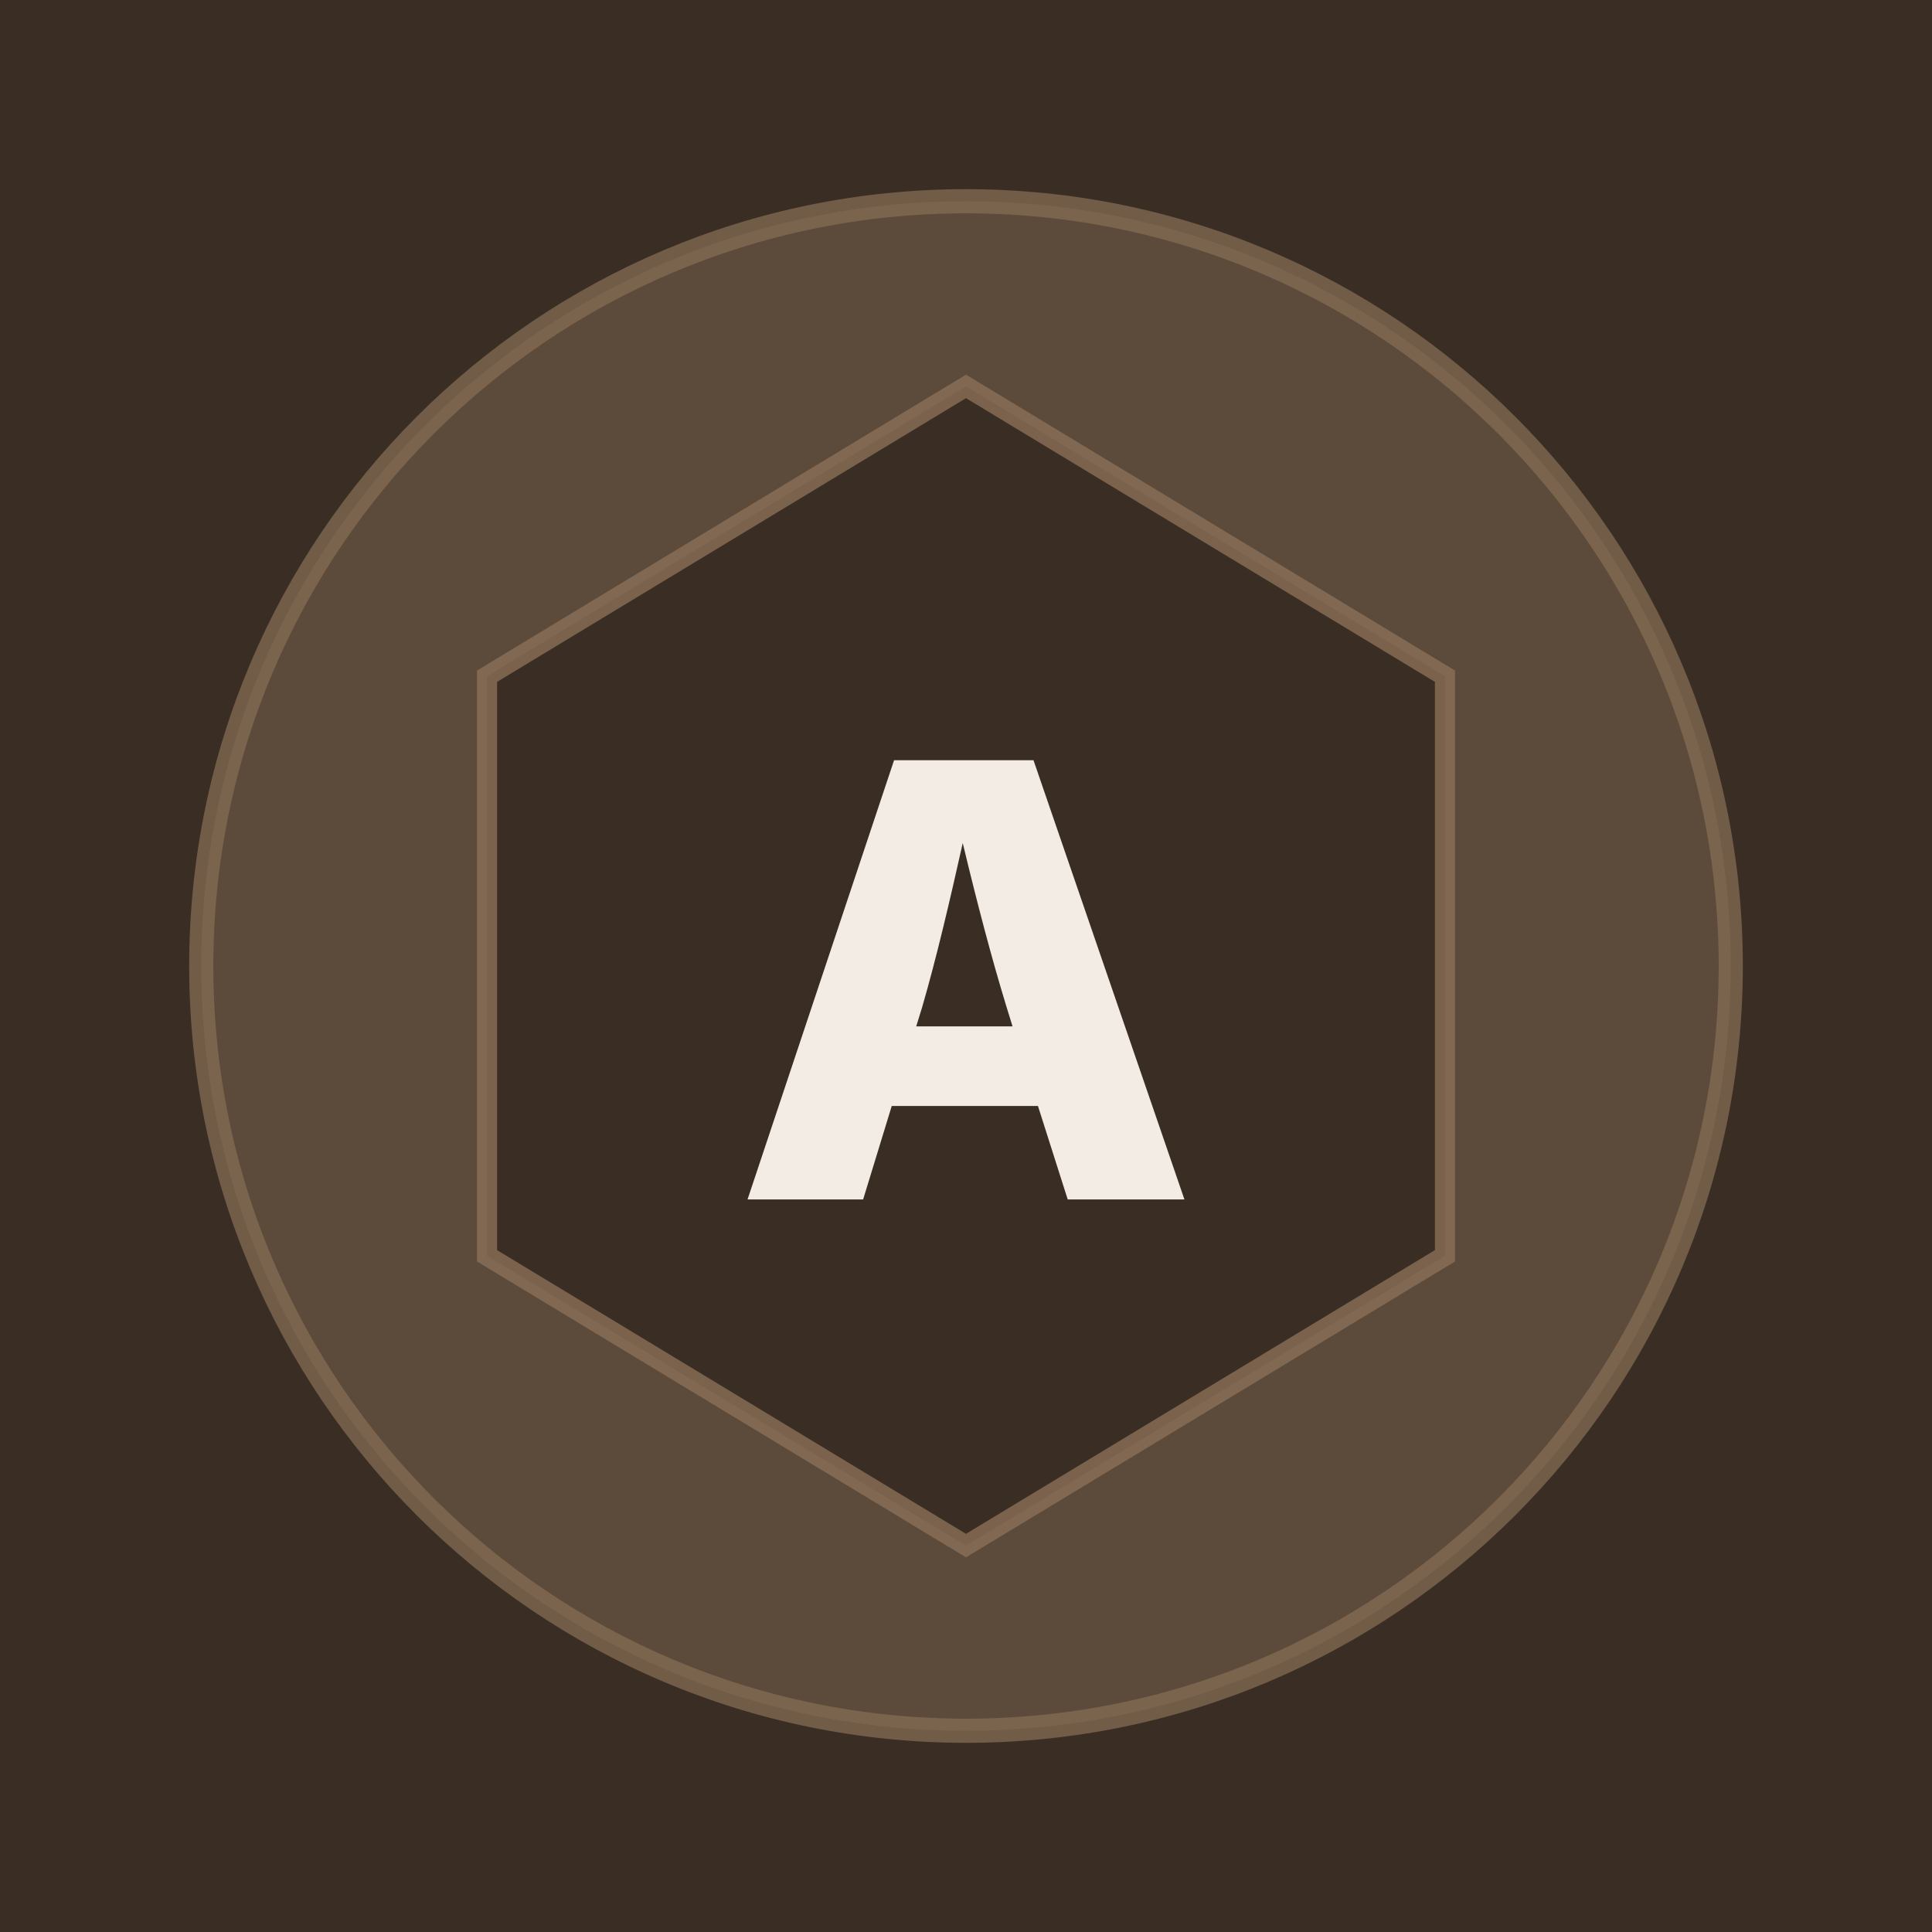
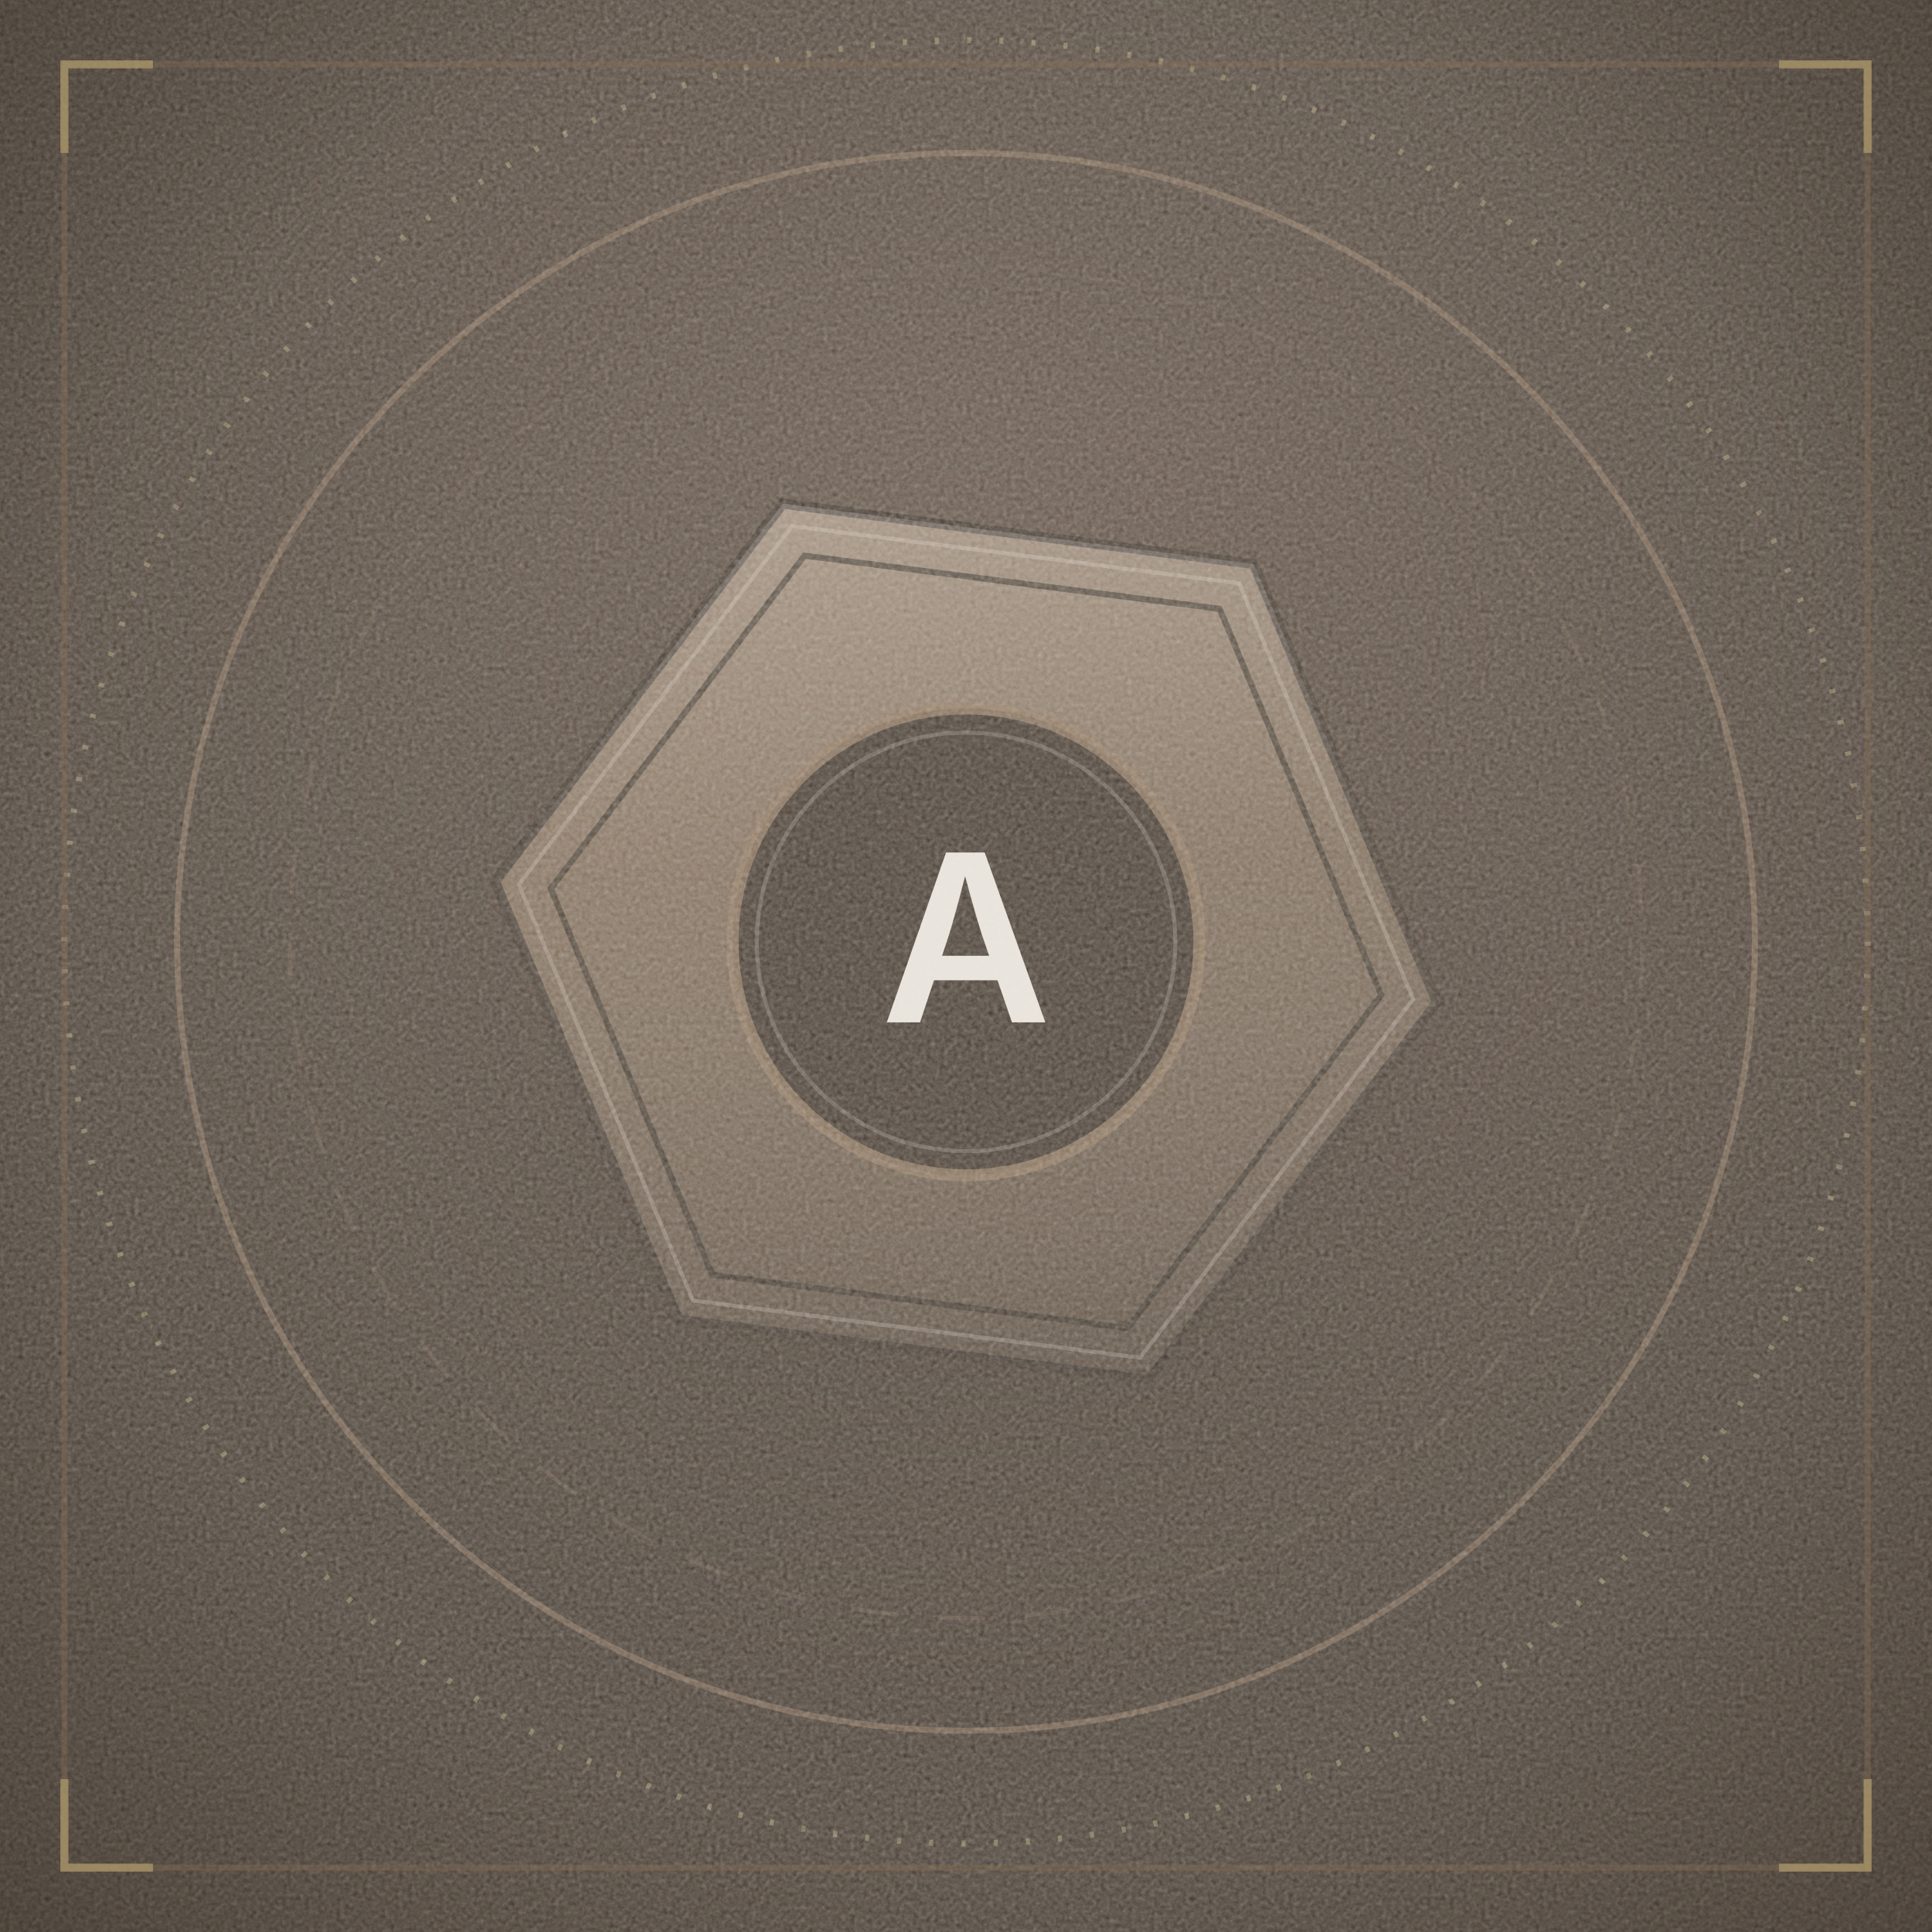
- <svg xmlns="http://www.w3.org/2000/svg" width="480" height="480" viewBox="0 0 480 480">
-   <rect width="480" height="480" fill="#3a2e24" />
-   <circle cx="240" cy="240" r="190" fill="#5c4a3a" />
-   <circle cx="240" cy="240" r="190" fill="none" stroke="#8a7058" stroke-width="6" stroke-opacity="0.7" />
-   <polygon points="240,96 359,168 359,312 240,384 121,312 121,168" fill="#3a2e24" />
-   <polygon points="240,96 359,168 359,312 240,384 121,312 121,168" fill="none" stroke="#8a7058" stroke-width="5" stroke-opacity="0.8" />
-   <text x="240" y="298" text-anchor="middle" font-family="Inter, system-ui, sans-serif" font-size="150" font-weight="800" fill="#f2ece4">A</text>
+ <svg xmlns="http://www.w3.org/2000/svg" width="480" height="480" viewBox="0 0 480 480" role="img">
+   <defs>
+     <linearGradient id="a1bg" x1="0" y1="0" x2="1" y2="1" gradientTransform="rotate(5.5 0.5 0.5)">
+       <stop offset="0" stop-color="#362c22" />
+       <stop offset="1" stop-color="#3a2e24" />
+     </linearGradient>
+     <radialGradient id="a1glow" cx="0.5" cy="0.5" r="0.5">
+       <stop offset="0" stop-color="#907667" stop-opacity="0.45" />
+       <stop offset="0.6" stop-color="#907667" stop-opacity="0.16" />
+       <stop offset="1" stop-color="#907667" stop-opacity="0" />
+     </radialGradient>
+     <radialGradient id="a1shadow" cx="0.5" cy="0.5" r="0.5">
+       <stop offset="0" stop-color="#000000" stop-opacity="0.42" />
+       <stop offset="0.55" stop-color="#000000" stop-opacity="0.16" />
+       <stop offset="1" stop-color="#000000" stop-opacity="0" />
+     </radialGradient>
+     <linearGradient id="a1nut" x1="0" y1="0" x2="1" y2="1">
+       <stop offset="0" stop-color="#8a7058" />
+       <stop offset="1" stop-color="#4f4032" />
+     </linearGradient>
+     <linearGradient id="a1bevel" x1="0" y1="0" x2="0.7" y2="1">
+       <stop offset="0" stop-color="#ffffff" stop-opacity="0.28" />
+       <stop offset="0.5" stop-color="#ffffff" stop-opacity="0.04" />
+       <stop offset="1" stop-color="#000000" stop-opacity="0.16" />
+     </linearGradient>
+     <radialGradient id="a1vig" cx="0.5" cy="0.47" r="0.8">
+       <stop offset="0.6" stop-color="#3a2e24" stop-opacity="0" />
+       <stop offset="1" stop-color="#2d241c" stop-opacity="0.55" />
+     </radialGradient>
+     <filter id="a1grain" x="0" y="0" width="100%" height="100%">
+       <feTurbulence type="fractalNoise" baseFrequency="0.9" numOctaves="2" seed="886" stitchTiles="stitch" />
+       <feColorMatrix type="matrix" values="0 0 0 0 0.87 0 0 0 0 0.85 0 0 0 0 0.8 0.28 0.28 0.28 0 0" />
+     </filter>
+   </defs>
+   <rect width="480" height="480" fill="url(#a1bg)" />
+   <circle cx="240" cy="164.0" r="260" fill="url(#a1glow)" />
+   <circle cx="240" cy="234" r="224" fill="none" stroke="#b09c6d" stroke-width="1.5" stroke-dasharray="1 7" opacity="0.5" />
+   <circle cx="240" cy="234" r="196" fill="none" stroke="#8a7058" stroke-width="1.5" opacity="0.55" />
+   <circle cx="240" cy="234" r="168" fill="none" stroke="#5c4a3a" stroke-width="1" stroke-dasharray="11.6 10" opacity="0.6" />
+   <ellipse cx="240" cy="246.0" rx="152" ry="146" fill="url(#a1shadow)" opacity="0.55" />
+   <g transform="rotate(37.3 240 234)">
+     <polygon points="240.00,116.00 342.19,175.00 342.19,293.00 240.00,352.00 137.81,293.00 137.81,175.00" fill="url(#a1nut)" stroke="#3a2e24" stroke-width="2.5" />
+     <polygon points="240.00,116.00 342.19,175.00 342.19,293.00 240.00,352.00 137.81,293.00 137.81,175.00" fill="url(#a1bevel)" />
+     <polygon points="240.00,122.00 336.99,178.00 336.99,290.00 240.00,346.00 143.01,290.00 143.01,178.00" fill="none" stroke="#f2ece4" stroke-width="1" opacity="0.22" />
+     <polygon points="240.00,130.00 330.07,182.00 330.07,286.00 240.00,338.00 149.93,286.00 149.93,182.00" fill="none" stroke="#271f18" stroke-width="1.5" opacity="0.6" />
+   </g>
+   <circle cx="240" cy="234" r="58" fill="#3a2e24" />
+   <circle cx="240" cy="234" r="58" fill="none" stroke="#8a7058" stroke-width="3" opacity="0.8" />
+   <circle cx="240" cy="234" r="52" fill="none" stroke="#f2ece4" stroke-width="1" opacity="0.2" />
+   <text x="240" y="254.0" text-anchor="middle" font-family="Inter, 'Helvetica Neue', Arial, sans-serif" font-size="58" font-weight="600" letter-spacing="3" fill="#f2ece4" opacity="0.94">A</text>
+   <rect width="480" height="480" filter="url(#a1grain)" opacity="0.6" />
+   <rect width="480" height="480" fill="url(#a1vig)" />
+   <rect x="16" y="16" width="448" height="448" fill="none" stroke="#8a7058" stroke-opacity="0.35" stroke-width="1.5" />
+   <path d="M16 38 V16 H38 M442 16 H464 V38 M464 442 V464 H442 M38 464 H16 V442" fill="none" stroke="#b09c6d" stroke-width="2" opacity="0.7" />
</svg>
